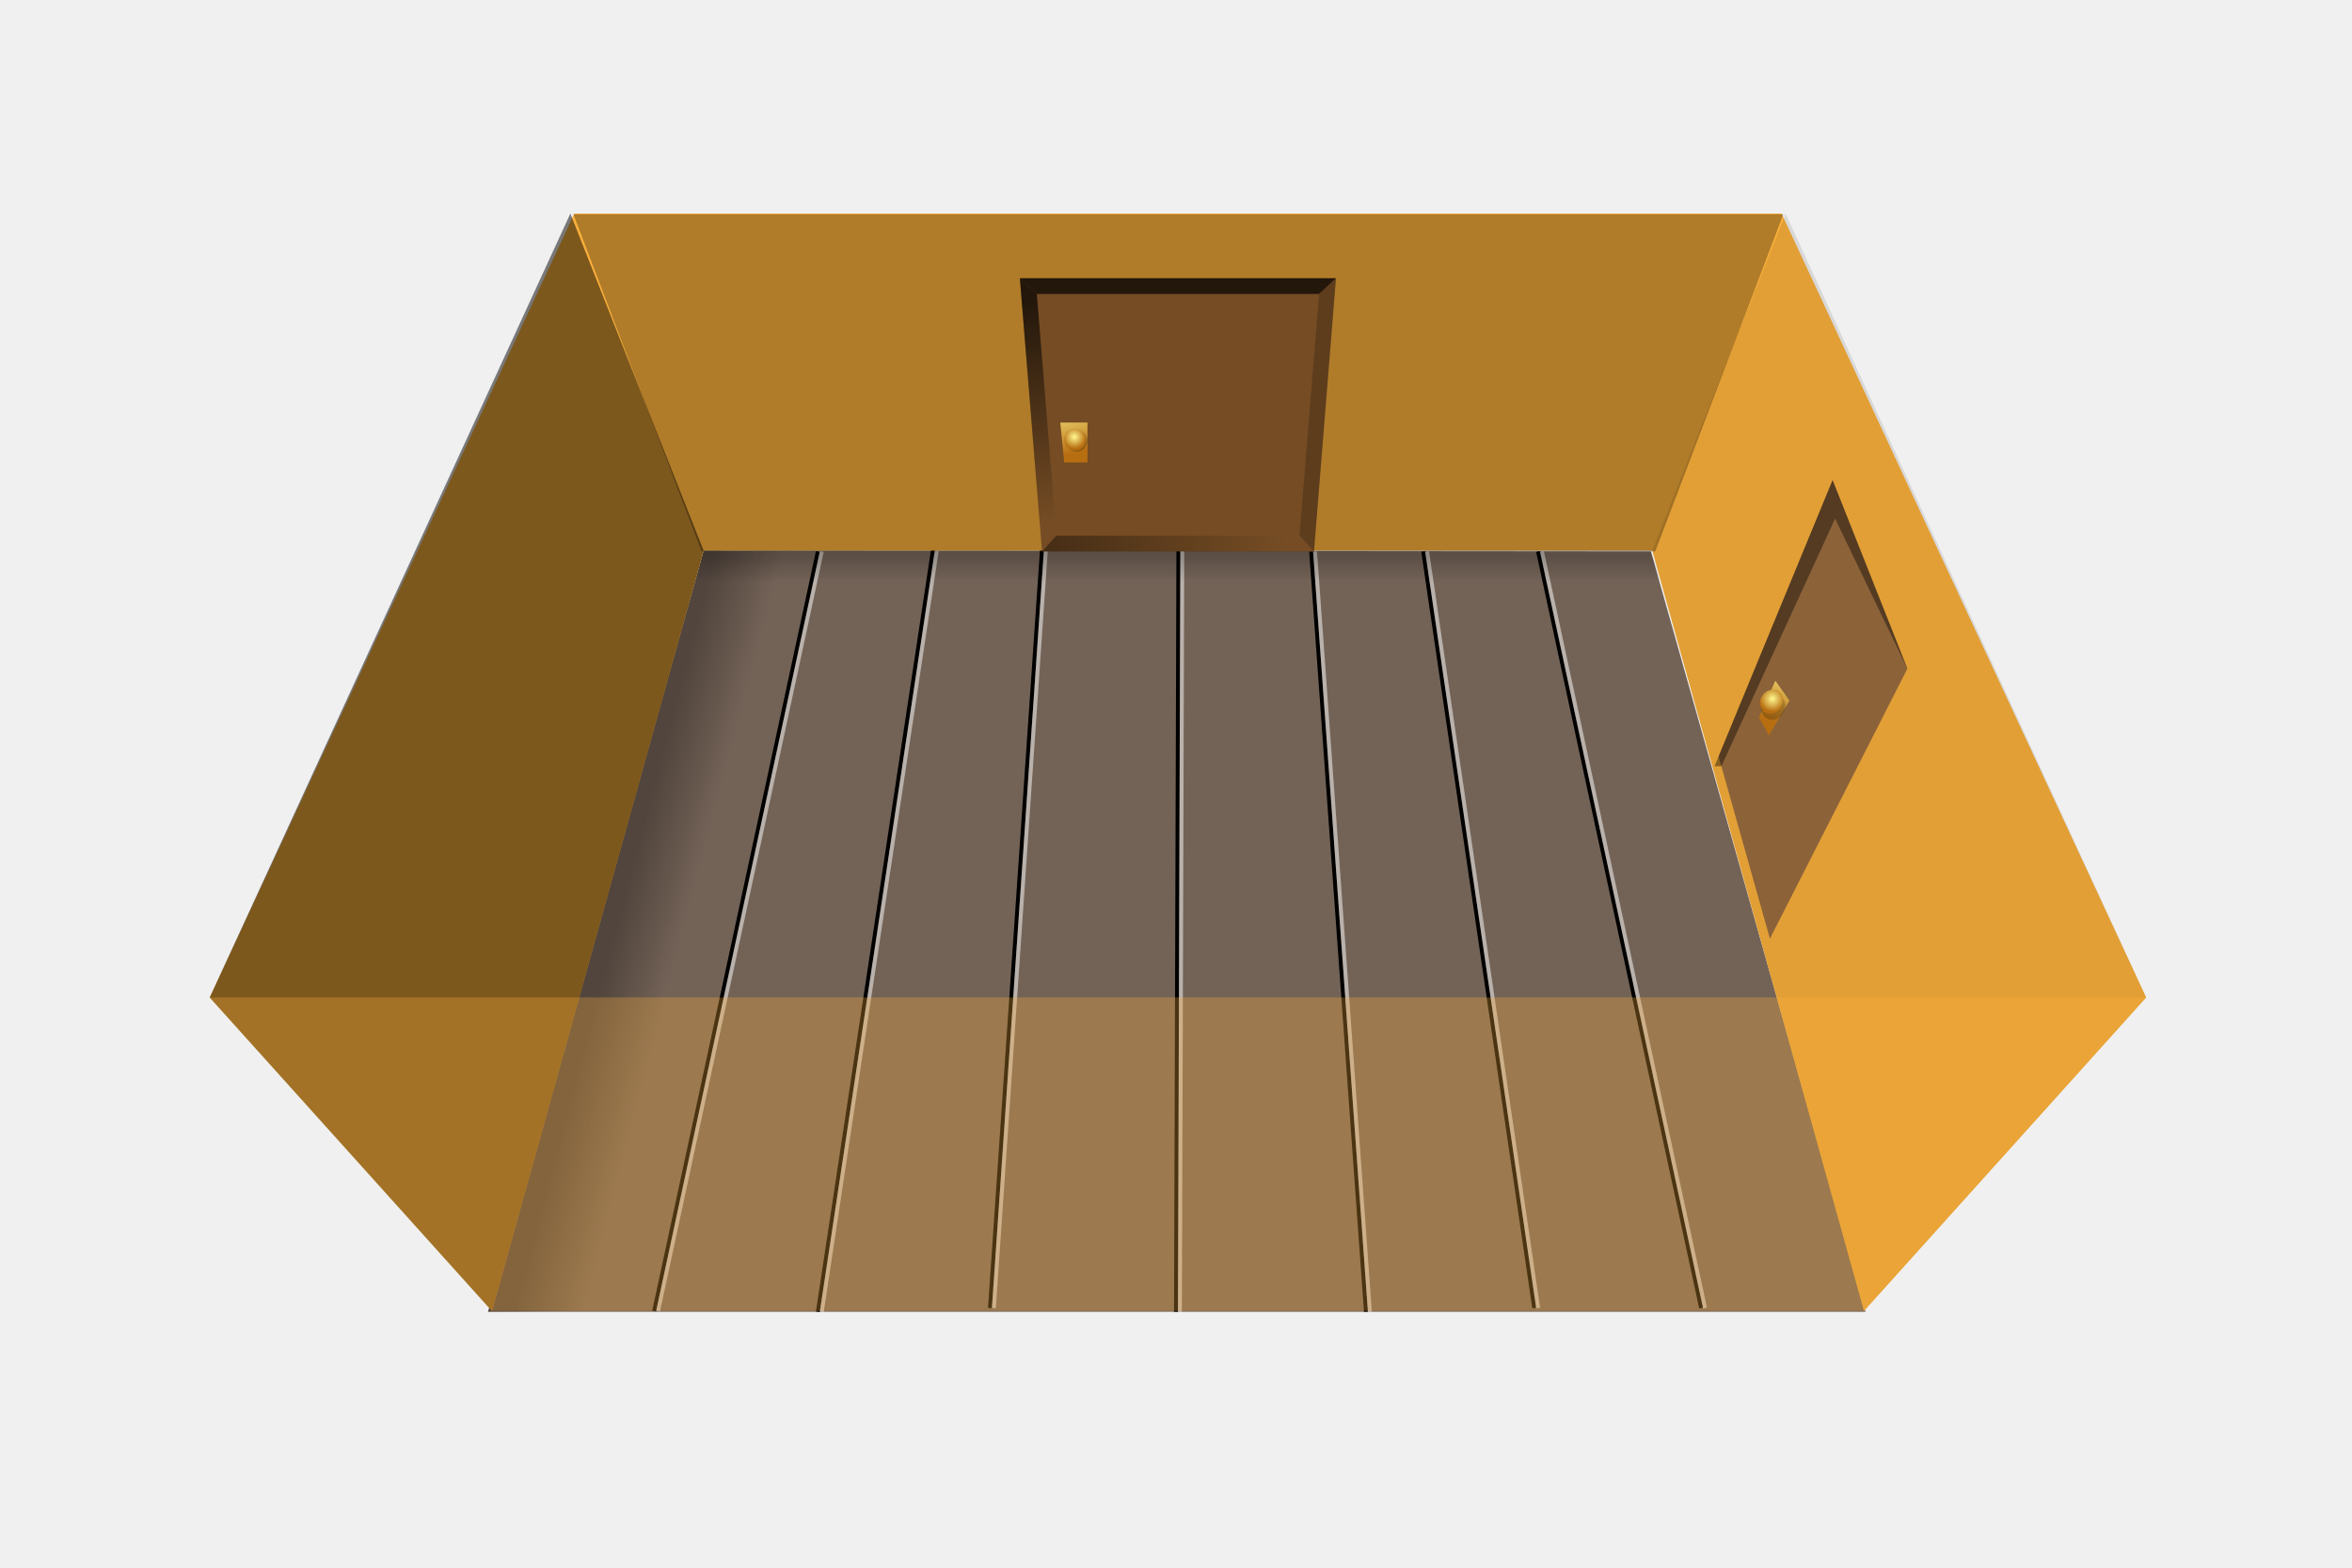
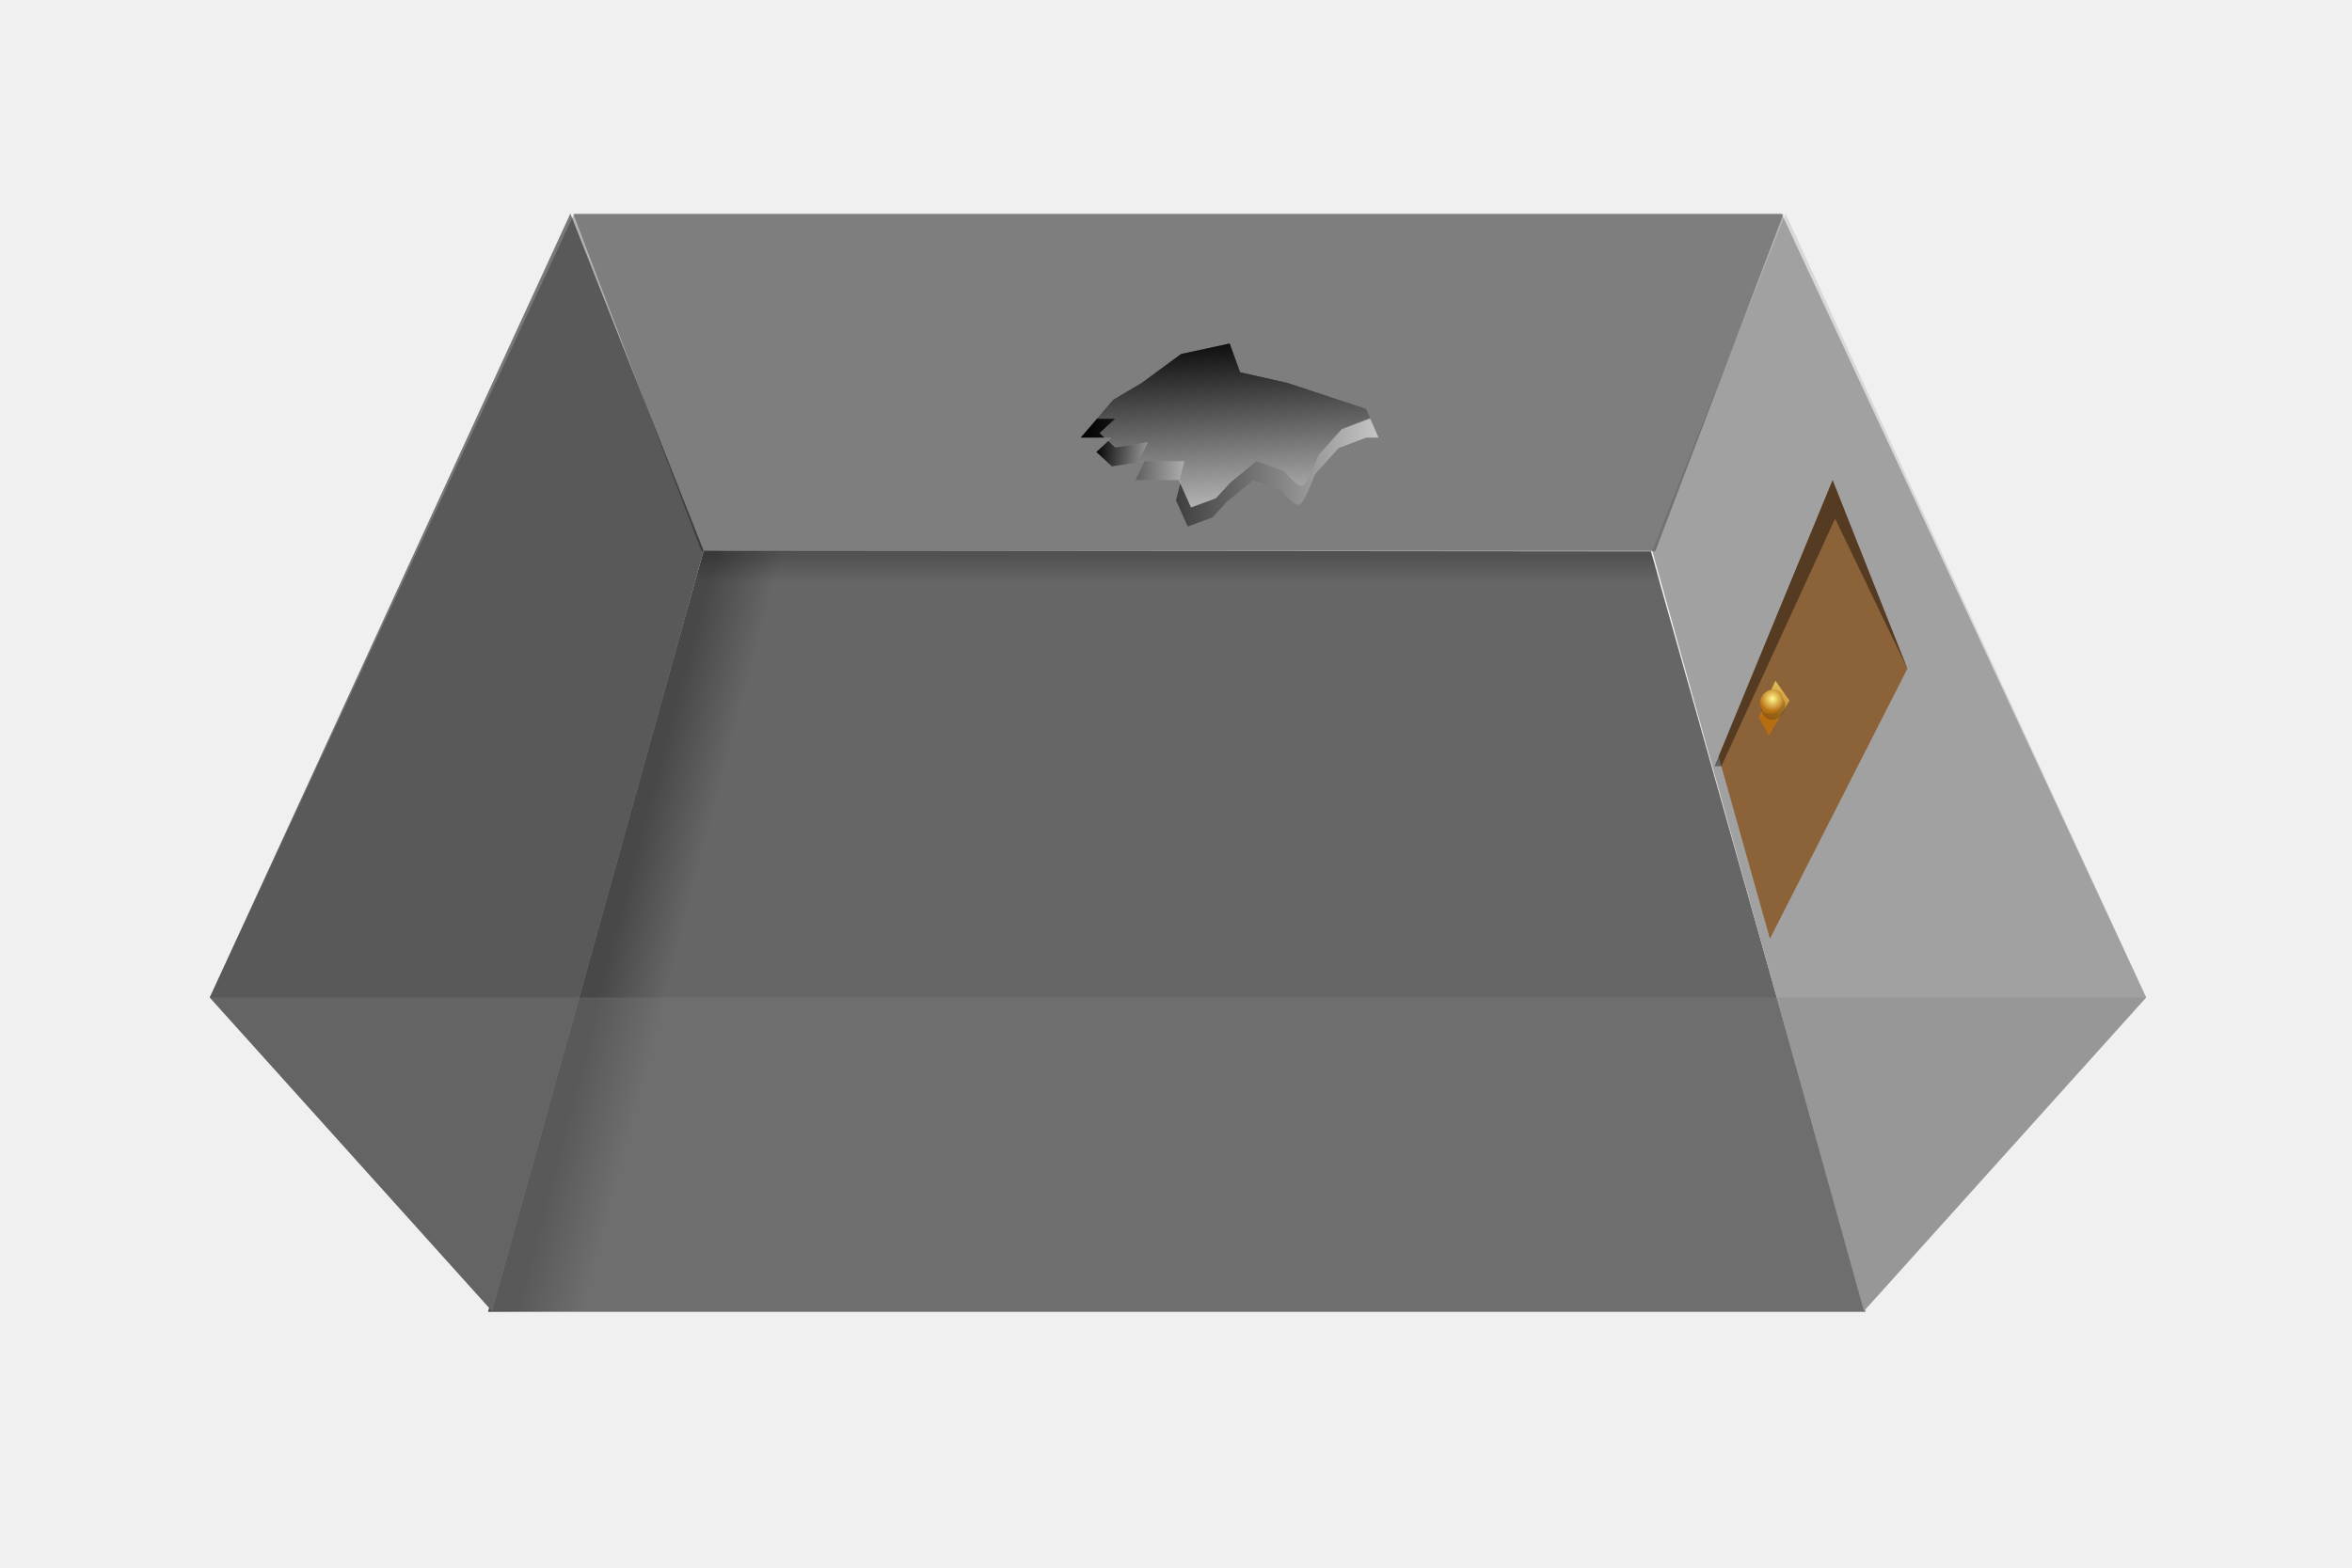
<svg xmlns="http://www.w3.org/2000/svg" xmlns:xlink="http://www.w3.org/1999/xlink" width="600" height="400" viewBox="0 0 600 400">
  <defs>
    <linearGradient id="a" x1="173.71" y1="240.41" x2="157.22" y2="236.05" gradientUnits="userSpaceOnUse">
      <stop offset="0" stop-color="#fff" />
      <stop offset="1" />
    </linearGradient>
    <linearGradient id="b" x1="300.54" y1="148.67" x2="300.54" y2="142" xlink:href="#a" />
-     <linearGradient id="c" x1="271.6" y1="101.74" x2="275.05" y2="115.28" gradientUnits="userSpaceOnUse">
+     <linearGradient id="c" x1="1025.73" y1="533.25" x2="1029.84" y2="549.39" gradientTransform="translate(-137.62 -823.78) rotate(31.6)" gradientUnits="userSpaceOnUse">
      <stop offset="0.01" stop-color="#fff78f" />
      <stop offset="1" stop-color="#b76e11" />
    </linearGradient>
-     <linearGradient id="d" x1="269.96" y1="133.11" x2="259.39" y2="77.41" xlink:href="#a" />
-     <linearGradient id="e" x1="327.08" y1="141.67" x2="252.33" y2="133.8" xlink:href="#a" />
-     <radialGradient id="f" cx="274.06" cy="111.47" r="2.97" xlink:href="#c" />
-     <linearGradient id="g" x1="1025.73" y1="533.25" x2="1029.84" y2="549.39" gradientTransform="translate(-137.62 -823.78) rotate(31.6)" xlink:href="#c" />
-     <radialGradient id="h" cx="1027.39" cy="544.45" r="3.31" gradientTransform="translate(-137.62 -823.78) rotate(31.6)" xlink:href="#c" />
+     <radialGradient id="d" cx="1027.39" cy="544.45" r="3.31" gradientTransform="translate(-137.62 -823.78) rotate(31.6)" xlink:href="#c" />
+     <linearGradient id="e" x1="302.81" y1="148.81" x2="297.31" y2="66.31" xlink:href="#a" />
+     <linearGradient id="f" x1="317.75" y1="152.59" x2="312.25" y2="70.09" xlink:href="#a" />
+     <linearGradient id="g" x1="317.43" y1="147.84" x2="313.17" y2="83.93" xlink:href="#a" />
+     <linearGradient id="h" x1="301.86" y1="117.32" x2="279.2" y2="114.98" xlink:href="#a" />
+     <linearGradient id="i" x1="315.17" y1="121.19" x2="274.51" y2="118.86" xlink:href="#a" />
+     <linearGradient id="j" x1="373.74" y1="111.33" x2="276.41" y2="109.17" xlink:href="#a" />
+     <linearGradient id="k" x1="373.51" y1="121.63" x2="276.18" y2="119.47" xlink:href="#a" />
  </defs>
  <g style="isolation: isolate">
    <g>
-       <g>
-         <polygon points="181.43 287.13 155.85 287.13 147.61 324.53 174.64 324.53 181.43 287.13" style="fill: red;stroke: #fff;stroke-miterlimit: 10;stroke-width: 0.976px" />
-         <polygon points="214.43 287.13 188.85 287.13 182.49 324.53 209.52 324.53 214.43 287.13" style="fill: red;stroke: #fff;stroke-miterlimit: 10;stroke-width: 0.976px" />
-         <polygon points="247.43 287.13 221.85 287.13 217.37 324.53 244.41 324.53 247.43 287.13" style="fill: red;stroke: #fff;stroke-miterlimit: 10;stroke-width: 0.976px" />
-         <polygon points="280.44 287.13 254.86 287.13 252.25 324.53 279.29 324.53 280.44 287.13" style="fill: red;stroke: #fff;stroke-miterlimit: 10;stroke-width: 0.976px" />
-         <polygon points="313.44 287.13 287.86 287.13 287.13 324.53 314.17 324.53 313.44 287.13" style="fill: red;stroke: #fff;stroke-miterlimit: 10;stroke-width: 0.976px" />
-         <polygon points="346.44 287.13 320.87 287.13 322.02 324.53 349.05 324.53 346.44 287.13" style="fill: red;stroke: #fff;stroke-miterlimit: 10;stroke-width: 0.976px" />
-         <polygon points="379.45 287.13 353.87 287.13 356.9 324.53 383.93 324.53 379.45 287.13" style="fill: red;stroke: #fff;stroke-miterlimit: 10;stroke-width: 0.976px" />
-         <polygon points="412.45 287.13 386.87 287.13 391.78 324.53 418.81 324.53 412.45 287.13" style="fill: red;stroke: #fff;stroke-miterlimit: 10;stroke-width: 0.976px" />
-         <polygon points="445.46 287.13 419.88 287.13 426.66 324.53 453.69 324.53 445.46 287.13" style="fill: red;stroke: #fff;stroke-miterlimit: 10;stroke-width: 0.976px" />
-         <polygon points="188.92 245.79 164.96 245.79 157.75 278.52 182.99 278.52 188.92 245.79" style="fill: red;stroke: #fff;stroke-miterlimit: 10;stroke-width: 0.976px" />
-         <polygon points="219.85 245.79 195.88 245.79 190.32 278.52 215.56 278.52 219.85 245.79" style="fill: red;stroke: #fff;stroke-miterlimit: 10;stroke-width: 0.976px" />
-         <polygon points="250.78 245.79 226.81 245.79 222.89 278.52 248.13 278.52 250.78 245.79" style="fill: red;stroke: #fff;stroke-miterlimit: 10;stroke-width: 0.976px" />
-         <polygon points="281.71 245.79 257.74 245.79 255.46 278.52 280.7 278.52 281.71 245.79" style="fill: red;stroke: #fff;stroke-miterlimit: 10;stroke-width: 0.976px" />
-         <polygon points="312.64 245.79 288.67 245.79 288.03 278.52 313.27 278.52 312.64 245.79" style="fill: red;stroke: #fff;stroke-miterlimit: 10;stroke-width: 0.976px" />
-         <polygon points="343.56 245.79 319.6 245.79 320.6 278.52 345.85 278.52 343.56 245.79" style="fill: red;stroke: #fff;stroke-miterlimit: 10;stroke-width: 0.976px" />
-         <polygon points="374.49 245.79 350.52 245.79 353.17 278.52 378.42 278.52 374.49 245.79" style="fill: red;stroke: #fff;stroke-miterlimit: 10;stroke-width: 0.976px" />
-         <polygon points="405.42 245.79 381.45 245.79 385.74 278.52 410.99 278.52 405.42 245.79" style="fill: red;stroke: #fff;stroke-miterlimit: 10;stroke-width: 0.976px" />
-         <polygon points="436.35 245.79 412.38 245.79 418.31 278.52 443.56 278.52 436.35 245.79" style="fill: red;stroke: #fff;stroke-miterlimit: 10;stroke-width: 0.976px" />
-         <polygon points="195.53 209.35 172.98 209.35 166.62 238.22 190.3 238.22 195.53 209.35" style="fill: red;stroke: #fff;stroke-miterlimit: 10;stroke-width: 0.976px" />
-         <polygon points="224.63 209.35 202.08 209.35 197.17 238.22 220.85 238.22 224.63 209.35" style="fill: red;stroke: #fff;stroke-miterlimit: 10;stroke-width: 0.976px" />
-         <polygon points="253.73 209.35 231.18 209.35 227.72 238.22 251.39 238.22 253.73 209.35" style="fill: red;stroke: #fff;stroke-miterlimit: 10;stroke-width: 0.976px" />
-         <polygon points="282.83 209.35 260.28 209.35 258.27 238.22 281.94 238.22 282.83 209.35" style="fill: red;stroke: #fff;stroke-miterlimit: 10;stroke-width: 0.976px" />
-         <polygon points="311.93 209.35 289.38 209.35 288.81 238.22 312.49 238.22 311.93 209.35" style="fill: red;stroke: #fff;stroke-miterlimit: 10;stroke-width: 0.976px" />
-         <polygon points="341.03 209.35 318.47 209.35 319.36 238.22 343.04 238.22 341.03 209.35" style="fill: red;stroke: #fff;stroke-miterlimit: 10;stroke-width: 0.976px" />
-         <polygon points="370.12 209.35 347.57 209.35 349.91 238.22 373.58 238.22 370.12 209.35" style="fill: red;stroke: #fff;stroke-miterlimit: 10;stroke-width: 0.976px" />
-         <polygon points="399.22 209.35 376.67 209.35 380.46 238.22 404.13 238.22 399.22 209.35" style="fill: red;stroke: #fff;stroke-miterlimit: 10;stroke-width: 0.976px" />
-         <polygon points="428.32 209.35 405.77 209.35 411.01 238.22 434.68 238.22 428.32 209.35" style="fill: red;stroke: #fff;stroke-miterlimit: 10;stroke-width: 0.976px" />
-         <polygon points="201.41 176.97 180.12 176.97 174.46 202.64 196.75 202.64 201.41 176.97" style="fill: red;stroke: #fff;stroke-miterlimit: 10;stroke-width: 0.976px" />
-         <polygon points="228.88 176.97 207.59 176.97 203.22 202.64 225.51 202.64 228.88 176.97" style="fill: red;stroke: #fff;stroke-miterlimit: 10;stroke-width: 0.976px" />
-         <polygon points="256.35 176.97 235.06 176.97 231.98 202.64 254.28 202.64 256.35 176.97" style="fill: red;stroke: #fff;stroke-miterlimit: 10;stroke-width: 0.976px" />
-         <polygon points="283.82 176.97 262.53 176.97 260.75 202.64 283.04 202.64 283.82 176.97" style="fill: red;stroke: #fff;stroke-miterlimit: 10;stroke-width: 0.976px" />
-         <polygon points="311.3 176.97 290.01 176.97 289.51 202.64 311.8 202.64 311.3 176.97" style="fill: red;stroke: #fff;stroke-miterlimit: 10;stroke-width: 0.976px" />
-         <polygon points="338.77 176.97 317.48 176.97 318.27 202.64 340.56 202.64 338.77 176.97" style="fill: red;stroke: #fff;stroke-miterlimit: 10;stroke-width: 0.976px" />
-         <polygon points="366.24 176.97 344.95 176.97 347.03 202.64 369.32 202.64 366.24 176.97" style="fill: red;stroke: #fff;stroke-miterlimit: 10;stroke-width: 0.976px" />
-         <polygon points="393.71 176.97 372.42 176.97 375.79 202.64 398.08 202.64 393.71 176.97" style="fill: red;stroke: #fff;stroke-miterlimit: 10;stroke-width: 0.976px" />
-         <polygon points="421.19 176.97 399.9 176.97 404.55 202.64 426.84 202.64 421.19 176.97" style="fill: red;stroke: #fff;stroke-miterlimit: 10;stroke-width: 0.976px" />
-         <polygon points="206.66 148.02 186.49 148.02 181.43 170.99 202.49 170.99 206.66 148.02" style="fill: red;stroke: #fff;stroke-miterlimit: 10;stroke-width: 0.976px" />
-         <polygon points="232.68 148.02 212.51 148.02 208.61 170.99 229.66 170.99 232.68 148.02" style="fill: red;stroke: #fff;stroke-miterlimit: 10;stroke-width: 0.976px" />
-         <polygon points="258.7 148.02 238.53 148.02 235.78 170.99 256.84 170.99 258.7 148.02" style="fill: red;stroke: #fff;stroke-miterlimit: 10;stroke-width: 0.976px" />
-         <polygon points="284.71 148.02 264.55 148.02 262.95 170.99 284.01 170.99 284.71 148.02" style="fill: red;stroke: #fff;stroke-miterlimit: 10;stroke-width: 0.976px" />
-         <polygon points="310.73 148.02 290.57 148.02 290.12 170.99 311.18 170.99 310.73 148.02" style="fill: red;stroke: #fff;stroke-miterlimit: 10;stroke-width: 0.976px" />
-         <polygon points="336.75 148.02 316.59 148.02 317.29 170.99 338.35 170.99 336.75 148.02" style="fill: red;stroke: #fff;stroke-miterlimit: 10;stroke-width: 0.976px" />
-         <polygon points="362.77 148.02 342.61 148.02 344.47 170.99 365.52 170.99 362.77 148.02" style="fill: red;stroke: #fff;stroke-miterlimit: 10;stroke-width: 0.976px" />
-         <polygon points="388.79 148.02 368.63 148.02 371.64 170.99 392.7 170.99 388.79 148.02" style="fill: red;stroke: #fff;stroke-miterlimit: 10;stroke-width: 0.976px" />
-         <polygon points="414.81 148.02 394.64 148.02 398.81 170.99 419.87 170.99 414.81 148.02" style="fill: red;stroke: #fff;stroke-miterlimit: 10;stroke-width: 0.976px" />
-       </g>
-       <polygon points="124.5 334.7 179.5 140.5 421.15 140.71 475.91 334.7 124.5 334.7" style="fill: #736357" />
-       <line x1="166.88" y1="334.5" x2="208.64" y2="140.71" style="fill: none;stroke: #000;stroke-miterlimit: 10;mix-blend-mode: overlay" />
-       <line x1="208.64" y1="334.7" x2="238.08" y2="139.78" style="fill: none;stroke: #000;stroke-miterlimit: 10;mix-blend-mode: overlay" />
-       <line x1="252.54" y1="333.76" x2="265.8" y2="140.39" style="fill: none;stroke: #000;stroke-miterlimit: 10;mix-blend-mode: overlay" />
-       <line x1="300" y1="334.7" x2="300.61" y2="139.78" style="fill: none;stroke: #000;stroke-miterlimit: 10;mix-blend-mode: overlay" />
-       <line x1="348.46" y1="334.7" x2="334.47" y2="140.71" style="fill: none;stroke: #000;stroke-miterlimit: 10;mix-blend-mode: overlay" />
-       <line x1="391.39" y1="333.76" x2="363.06" y2="140.71" style="fill: none;stroke: #000;stroke-miterlimit: 10;mix-blend-mode: overlay" />
-       <line x1="433.96" y1="333.76" x2="392.36" y2="140.71" style="fill: none;stroke: #000;stroke-miterlimit: 10;mix-blend-mode: overlay" />
-       <g style="opacity: 0.5;mix-blend-mode: screen">
-         <line x1="167.88" y1="334.5" x2="209.64" y2="140.71" style="fill: none;stroke: #fff;stroke-miterlimit: 10;mix-blend-mode: overlay" />
-       </g>
-       <g style="opacity: 0.5;mix-blend-mode: screen">
-         <line x1="209.64" y1="334.7" x2="239.08" y2="139.78" style="fill: none;stroke: #fff;stroke-miterlimit: 10;mix-blend-mode: overlay" />
-       </g>
-       <g style="opacity: 0.5;mix-blend-mode: screen">
-         <line x1="253.54" y1="333.76" x2="266.8" y2="140.39" style="fill: none;stroke: #fff;stroke-miterlimit: 10;mix-blend-mode: overlay" />
-       </g>
-       <g style="opacity: 0.5;mix-blend-mode: screen">
-         <line x1="301" y1="334.7" x2="301.61" y2="139.78" style="fill: none;stroke: #fff;stroke-miterlimit: 10;mix-blend-mode: overlay" />
-       </g>
-       <g style="opacity: 0.5;mix-blend-mode: screen">
-         <line x1="349.46" y1="334.7" x2="335.47" y2="140.71" style="fill: none;stroke: #fff;stroke-miterlimit: 10;mix-blend-mode: overlay" />
-       </g>
-       <g style="opacity: 0.5;mix-blend-mode: screen">
-         <line x1="392.39" y1="333.76" x2="364.06" y2="140.71" style="fill: none;stroke: #fff;stroke-miterlimit: 10;mix-blend-mode: overlay" />
-       </g>
-       <g style="opacity: 0.5;mix-blend-mode: screen">
-         <line x1="434.96" y1="333.76" x2="393.36" y2="140.71" style="fill: none;stroke: #fff;stroke-miterlimit: 10;mix-blend-mode: overlay" />
-       </g>
+       <polygon points="124.5 334.7 179.5 140.5 421.15 140.71 475.91 334.7 124.5 334.7" style="fill: #666" />
      <polygon points="124.5 334.7 153.18 334.5 202.49 140.71 179.5 140.5 124.5 334.7" style="opacity: 0.3;mix-blend-mode: multiply;fill: url(#a)" />
      <polygon points="179.5 140.5 421.15 140.71 424.23 150.02 176.85 150.02 179.5 140.5" style="opacity: 0.2;mix-blend-mode: multiply;fill: url(#b)" />
    </g>
    <g>
-       <polygon points="53.5 254.5 125.5 334.5 179.5 140.5 421.5 140.5 475.5 334.5 547.5 254.5 454.5 54.5 146.5 54.5 53.5 254.5" style="fill: #fbb03b" />
+       <polygon points="53.5 254.5 125.5 334.5 179.5 140.5 421.5 140.5 475.5 334.5 547.5 254.5 454.5 54.5 146.5 54.5 53.5 254.5" style="fill: #b3b3b3" />
      <polygon points="454.94 54.66 146.28 54.66 178.97 140.71 422.25 140.71 454.94 54.66" style="opacity: 0.3;mix-blend-mode: multiply" />
      <polygon points="125.5 334.5 53.5 254.5 145.5 54.5 179.5 140.5 125.5 334.5" style="opacity: 0.5;mix-blend-mode: multiply" />
      <polygon points="475.5 334.5 547.5 254.5 455.5 54.5 421.5 140.5 475.5 334.5" style="opacity: 0.1;mix-blend-mode: multiply" />
-       <polygon points="53.5 254.5 547.5 254.5 475.5 334.5 125.5 334.5 53.5 254.5" style="fill: #fbb03b;opacity: 0.3" />
+       <polygon points="53.5 254.5 547.5 254.5 475.5 334.5 125.5 334.5 53.5 254.5" style="fill: gray;opacity: 0.3" />
    </g>
    <g>
-       <polygon points="265.82 140.71 260.21 71 340.79 71 335.2 140.68 265.82 140.71" style="fill: #754c24" />
-       <polygon points="277.42 118 271.48 118 270.48 107.83 277.42 107.83 277.42 118" style="fill: url(#c)" />
      <polygon points="467.5 122.5 486.58 170.61 451.51 239.51 438.42 193 467.5 122.5" style="fill: #8c6239" />
-       <polygon points="336.48 77 335.4 78 265.24 77.64 264.54 77 264.5 77 269.49 138.67 270.39 137.68 330 137 331.51 138.65 336.5 77 336.48 77" style="fill: none" />
-       <polygon points="336.5 75 331.51 136.65 335.2 140.68 340.84 71 340.79 71 336.48 75 336.5 75" style="fill: #ccc;mix-blend-mode: multiply" />
-       <polygon points="264.5 75 264.54 75 260.21 71 260.16 71 265.8 140.71 265.82 140.71 269.49 136.67 264.5 75" style="opacity: 0.7;mix-blend-mode: multiply;fill: url(#d)" />
-       <polygon points="335.2 140.68 331.51 136.65 331.51 136.71 269.49 136.71 269.49 136.67 265.82 140.71 335.2 140.71 335.2 140.68" style="opacity: 0.5;mix-blend-mode: multiply;fill: url(#e)" />
-       <polygon points="336.48 75 340.79 71 260.21 71 264.54 75 336.48 75" style="fill: #4d4d4d;mix-blend-mode: multiply" />
      <polygon points="437.39 195.5 439.13 195.5 468.14 132.32 486.58 170.61 469.89 128.52 467.5 122.5 437.39 195.5" style="fill: #999;mix-blend-mode: multiply" />
-       <circle cx="274.67" cy="112.5" r="2.75" style="fill: #999;opacity: 0.5;mix-blend-mode: multiply" />
-       <circle cx="274.23" cy="112.16" r="2.75" style="fill: url(#f)" />
-       <polygon points="451.26 187.62 448.69 183.04 452.9 173.69 456.5 178.77 451.26 187.62" style="fill: url(#g)" />
+       <polygon points="451.26 187.62 448.69 183.04 452.9 173.69 456.5 178.77 451.26 187.62" style="fill: url(#c)" />
      <path d="M454.88,181.84a2.93,2.93,0,1,1-5-2.94,3.29,3.29,0,0,1,3.91-1.5A3,3,0,0,1,454.88,181.84Z" style="fill: #999;opacity: 0.5;mix-blend-mode: multiply" />
-       <path d="M454.37,180.39a3.09,3.09,0,0,1-4.42,1.19,3,3,0,0,1-.46-3.94,3.28,3.28,0,0,1,3.82-1.53C454.86,176.72,455.43,178.67,454.37,180.39Z" style="fill: url(#h)" />
+       <path d="M454.37,180.39a3.09,3.09,0,0,1-4.42,1.19,3,3,0,0,1-.46-3.94,3.28,3.28,0,0,1,3.82-1.53C454.86,176.72,455.43,178.67,454.37,180.39Z" style="fill: url(#d)" />
+       <polygon points="300.92 122.5 300.83 122.83 301.08 123.38 301.3 122.5 300.92 122.5" style="fill: url(#e)" />
+       <path d="M310.17,127.17l3.67-4,6.67-5.5,7,2.5s3.67,4.67,5,3.67,3.8-7.67,3.8-7.67l6-6.67,7-2.67h.26l-1.09-2.5-20.13-6.65-12-2.69-2.67-7.33L301.3,90.33l-10,7.35L284,102l-4.17,4.83h4.67l-4,3.67,1.27,1.17h1.89l-.95.87,1.78,1.63,8.33-1.33-2.33,4.83h11.64l-1.22,4.83h.39l-.22.88,2.75,6.12Z" style="fill: url(#f)" />
+       <path d="M310.17,127.17l3.67-4,6.67-5.5,7,2.5s3.67,4.67,5,3.67,3.8-7.67,3.8-7.67l6-6.67,7-2.67h.26l-1.09-2.5-20.13-6.65-12-2.69-2.67-7.33L301.3,90.33l-10,7.35L284,102l-4.17,4.83h4.67l-4,3.67,1.27,1.17h1.89l-.95.87,1.78,1.63,8.33-1.33-2.33,4.83h11.64l-1.22,4.83h.39l-.22.88,2.75,6.12Z" style="fill: url(#g)" />
+       <polygon points="292.83 112.83 284.5 114.17 282.72 112.53 279.67 115.33 283.67 119 292 117.67 290.5 117.67 292.83 112.83" style="fill: url(#h)" />
+       <polygon points="292 117.67 289.67 122.5 300.92 122.5 302.14 117.67 292 117.67" style="fill: url(#i)" />
+       <polygon points="284.5 106.83 279.83 106.83 275.67 111.67 281.77 111.67 280.5 110.5 284.5 106.83" style="fill: url(#j)" />
+       <path d="M349.3,106.83l-7,2.67-6,6.67s-2.47,6.67-3.8,7.67-5-3.67-5-3.67l-7-2.5-6.67,5.5-3.67,4-6.33,2.33-2.75-6.12L300,127.67l3,6.67,6.33-2.33,3.67-4,6.67-5.5,7,2.5s3.67,4.67,5,3.67,3.8-7.67,3.8-7.67l6-6.67,7-2.67h3.2l-2.11-4.83Z" style="fill: url(#k)" />
    </g>
  </g>
</svg>
